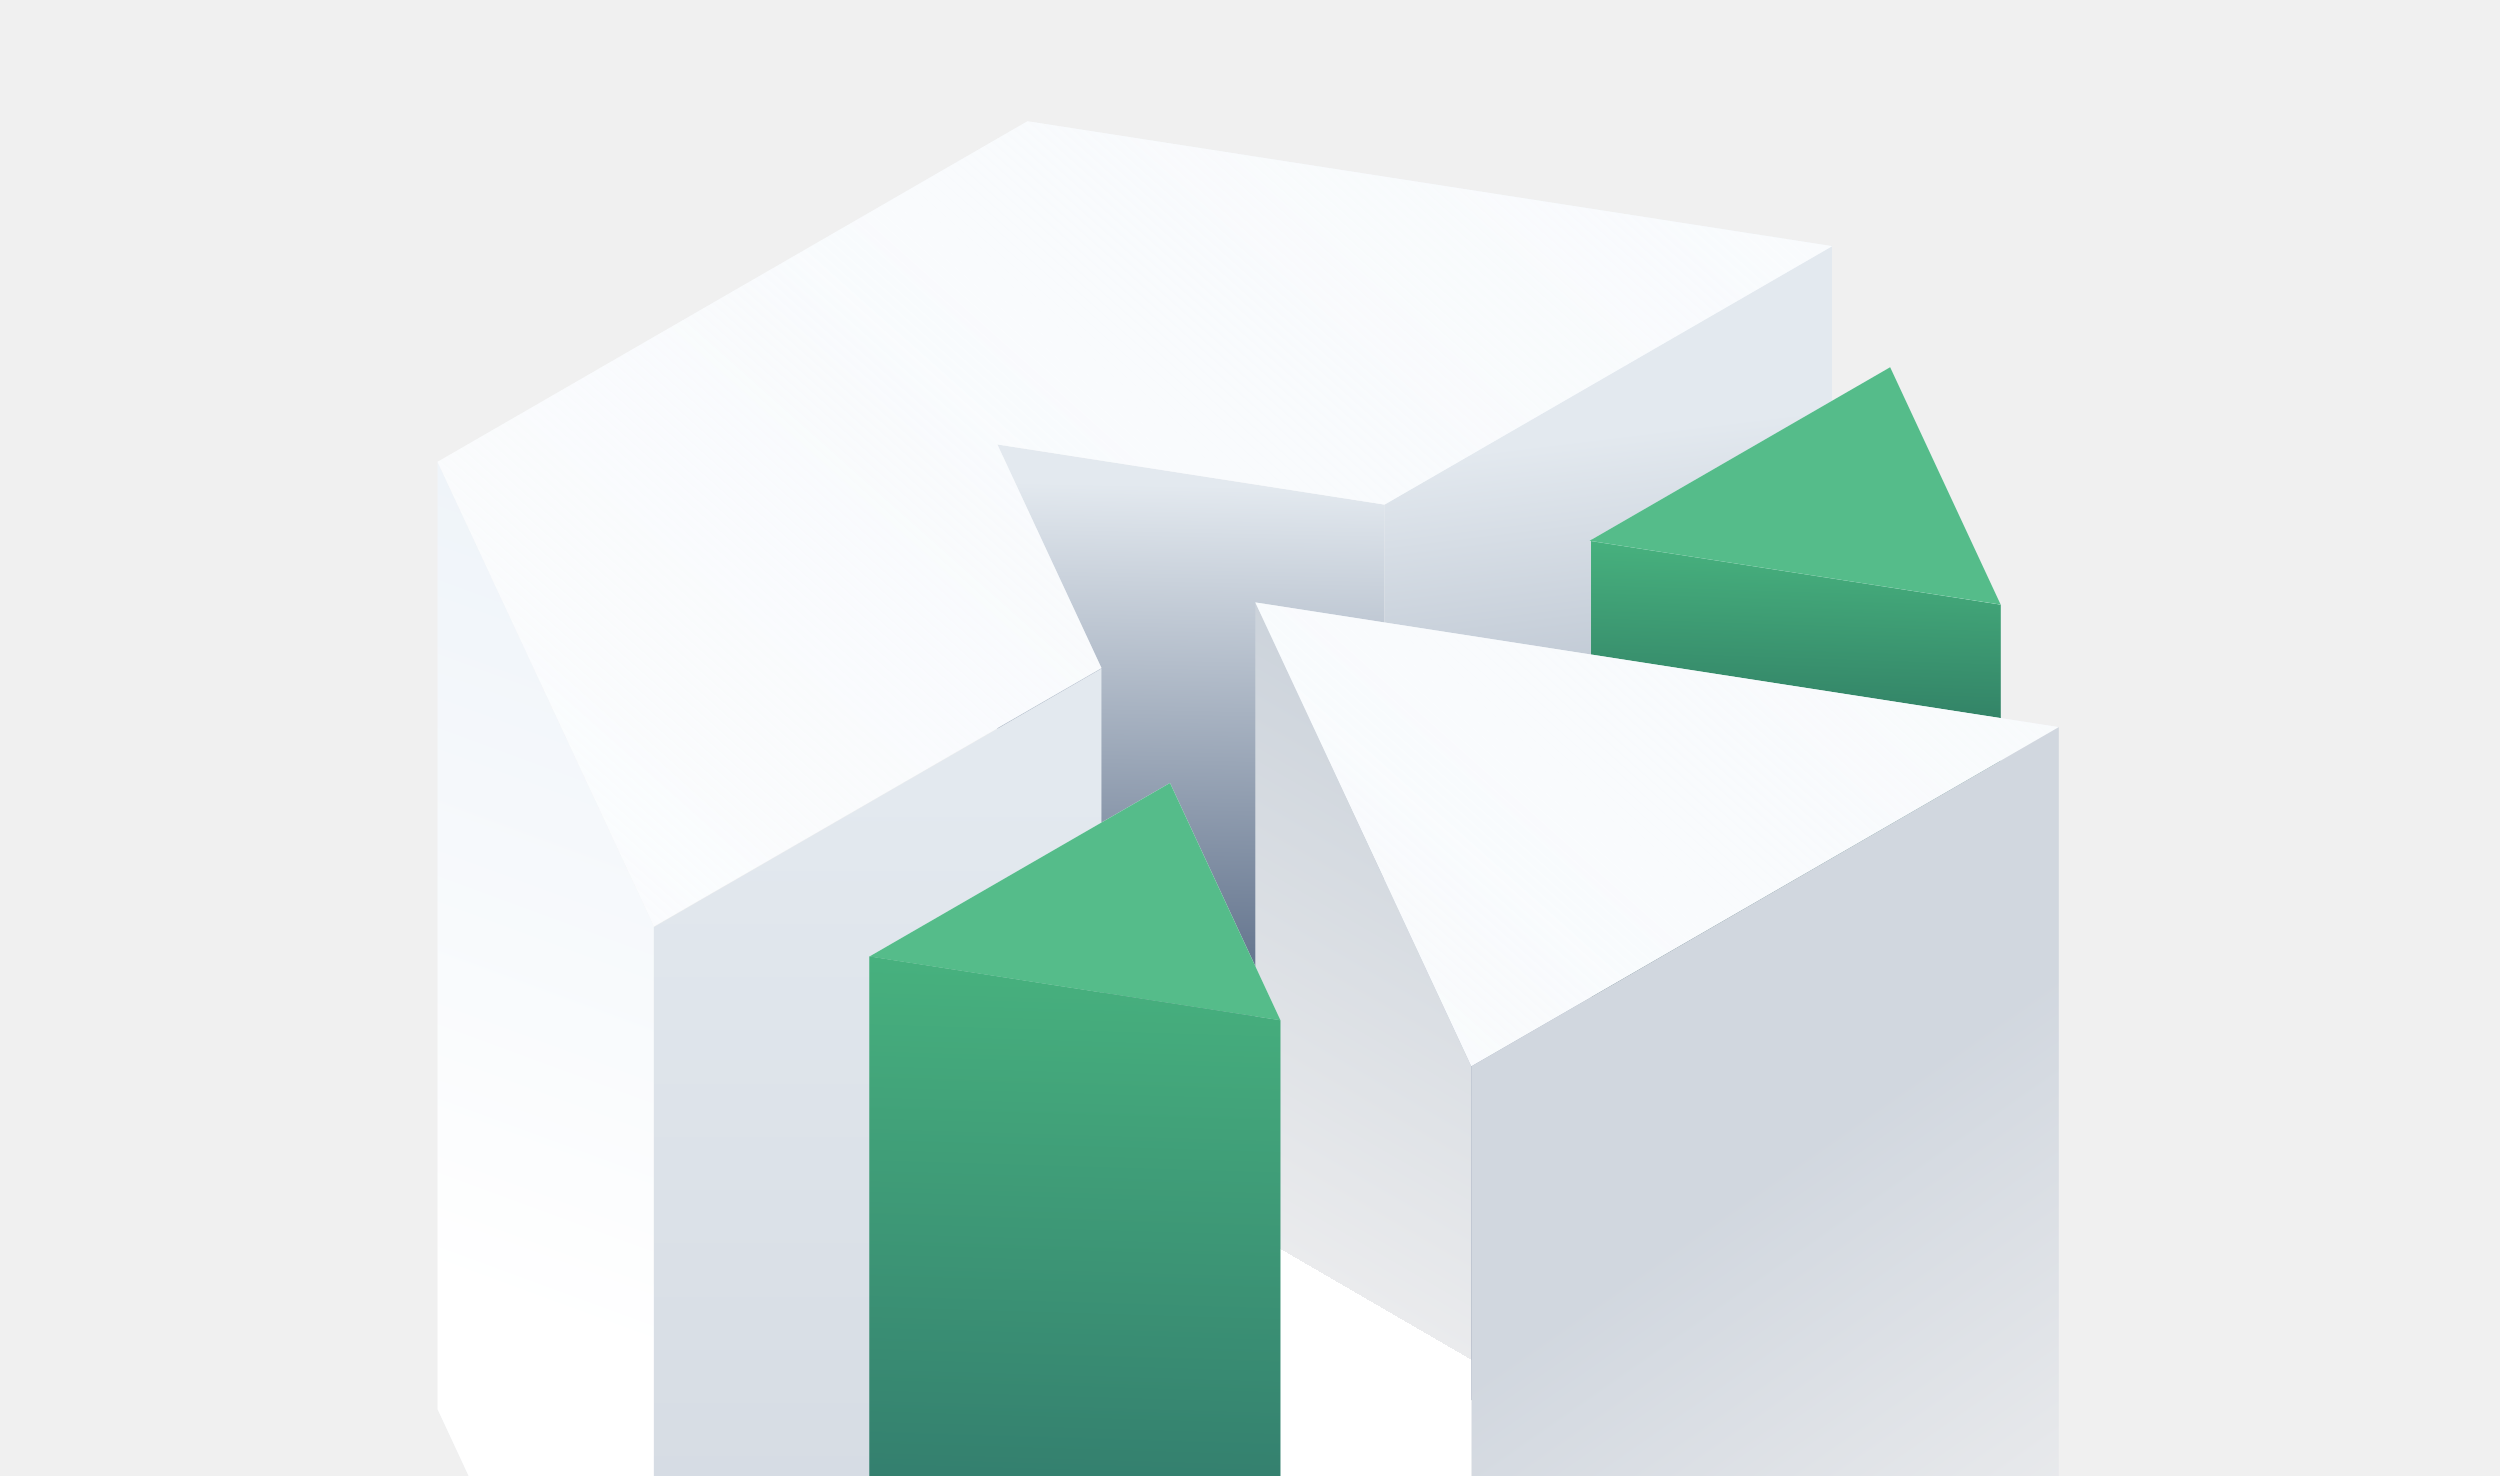
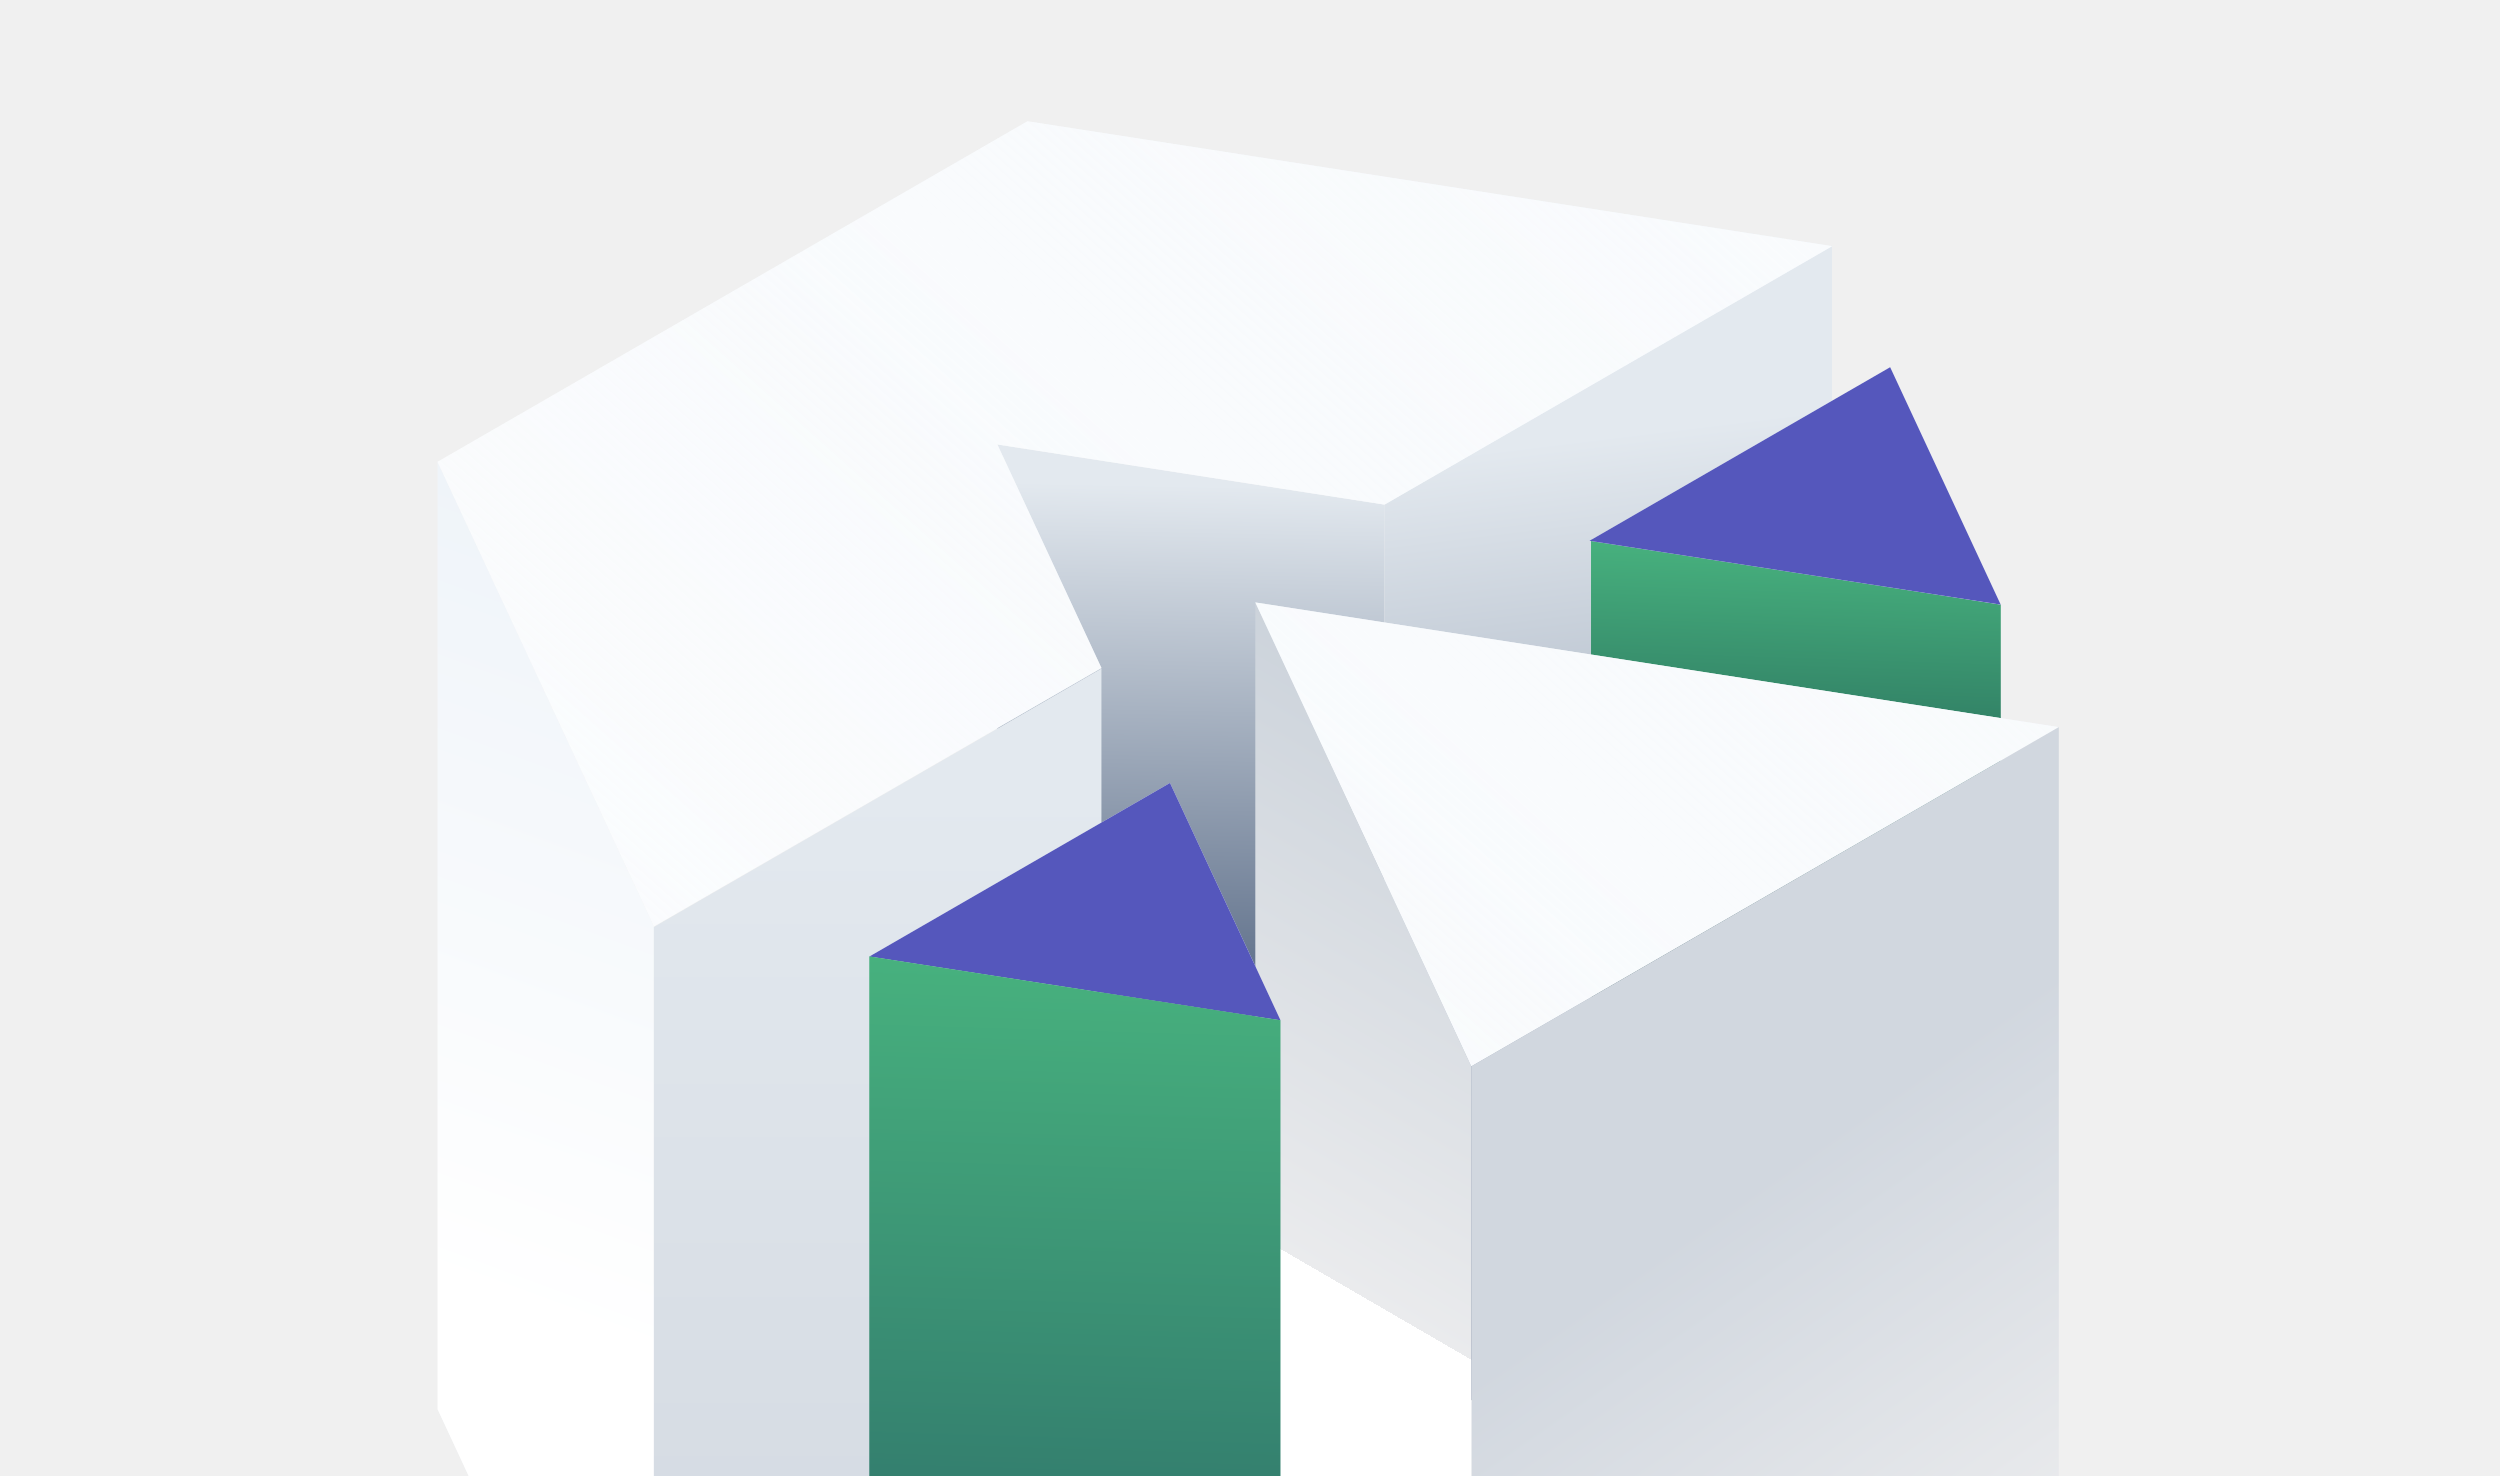
<svg xmlns="http://www.w3.org/2000/svg" width="288" height="170" viewBox="0 0 288 170" fill="none">
  <g clip-path="url(#clip0_5074_6249)">
    <path fill-rule="evenodd" clip-rule="evenodd" d="M211.064 137.477L118.361 123.09L50.406 162.324L75.329 215.844L126.888 186.076L114.897 160.323L159.503 167.246L211.064 137.477ZM217.745 151.423L230.482 178.777L183.103 171.423L217.745 151.423ZM134.784 199.315L147.52 226.669L100.14 219.317L134.784 199.315ZM169.496 231.96L144.612 178.52L237.173 192.887L169.496 231.96Z" fill="#F9FBFD" />
    <path d="M50.406 53.192L75.325 106.708L75.325 215.824L50.406 162.309L50.406 53.192Z" fill="url(#paint0_linear_5074_6249)" />
    <path d="M114.9 51.202L159.487 58.137L159.487 167.253L114.9 160.318L114.9 51.202Z" fill="url(#paint1_linear_5074_6249)" />
    <rect width="59.536" height="109.028" transform="matrix(0.866025 -0.5 2.20305e-08 1 75.325 106.791)" fill="url(#paint2_linear_5074_6249)" />
    <rect width="59.536" height="109.028" transform="matrix(0.866025 -0.5 2.20305e-08 1 159.487 58.0625)" fill="url(#paint3_linear_5074_6249)" />
    <path d="M144.611 69.403L169.53 122.919L169.53 232.035L144.611 178.52L144.611 69.403Z" fill="url(#paint4_linear_5074_6249)" />
    <path d="M183.284 62.168L230.491 69.638L230.491 178.844L183.284 171.374L183.284 62.168Z" fill="url(#paint5_linear_5074_6249)" />
    <path fill-rule="evenodd" clip-rule="evenodd" d="M211.064 28.357L118.361 13.97L50.406 53.203L75.329 106.724L126.888 76.956L114.897 51.203L159.503 58.126L211.064 28.357ZM217.745 42.303L230.482 69.657L183.103 62.303L217.745 42.303ZM134.784 90.195L147.52 117.549L100.14 110.197L134.784 90.195ZM169.496 122.84L144.612 69.4L237.173 83.767L169.496 122.84Z" fill="url(#paint6_linear_5074_6249)" />
    <path fill-rule="evenodd" clip-rule="evenodd" d="M118.361 13.97L211.064 28.357L159.503 58.126L114.897 51.203L126.888 76.956L75.329 106.724L50.406 53.203L118.361 13.97ZM169.496 122.84L144.612 69.4L237.173 83.767L169.496 122.84Z" fill="url(#paint7_linear_5074_6249)" />
-     <path fill-rule="evenodd" clip-rule="evenodd" d="M147.521 117.547L134.784 90.193L100.14 110.195L147.521 117.547Z" fill="#55BC8A" />
-     <path fill-rule="evenodd" clip-rule="evenodd" d="M230.481 69.655L217.745 42.301L183.103 62.302L230.481 69.655Z" fill="#55BC8A" />
+     <path fill-rule="evenodd" clip-rule="evenodd" d="M147.521 117.547L134.784 90.193L100.14 110.195L147.521 117.547Z" fill="#5557bc" />
+     <path fill-rule="evenodd" clip-rule="evenodd" d="M230.481 69.655L217.745 42.301L183.103 62.302L230.481 69.655Z" fill="#5557bc" />
    <rect width="78.109" height="109.206" transform="matrix(0.866025 -0.5 2.20305e-08 1 169.53 122.817)" fill="url(#paint8_linear_5074_6249)" />
    <path d="M100.14 110.174L147.511 117.533L147.511 226.685L100.14 219.38L100.14 110.174Z" fill="url(#paint9_linear_5074_6249)" />
  </g>
  <defs>
    <linearGradient id="paint0_linear_5074_6249" x1="48.384" y1="53.217" x2="-1.093" y2="187.712" gradientUnits="userSpaceOnUse">
      <stop stop-color="#EFF4F9" />
      <stop offset="0.615" stop-color="white" />
    </linearGradient>
    <linearGradient id="paint1_linear_5074_6249" x1="139.256" y1="55.944" x2="137.193" y2="163.585" gradientUnits="userSpaceOnUse">
      <stop stop-color="#E3E9EF" />
      <stop offset="0.536" stop-color="#5F708A" />
    </linearGradient>
    <linearGradient id="paint2_linear_5074_6249" x1="29.768" y1="-0.826" x2="-14.407" y2="87.525" gradientUnits="userSpaceOnUse">
      <stop stop-color="#E3E9EF" />
      <stop offset="1" stop-color="#D1D7DF" />
    </linearGradient>
    <linearGradient id="paint3_linear_5074_6249" x1="32.523" y1="8.086" x2="-33.962" y2="176.642" gradientUnits="userSpaceOnUse">
      <stop stop-color="#E3E9EF" />
      <stop offset="0.536" stop-color="#5F708A" />
    </linearGradient>
    <linearGradient id="paint4_linear_5074_6249" x1="147.318" y1="70.85" x2="115.655" y2="125.391" gradientUnits="userSpaceOnUse">
      <stop stop-color="#CCD3DB" />
      <stop offset="1" stop-color="#EAEBED" />
      <stop offset="1" stop-color="white" />
    </linearGradient>
    <linearGradient id="paint5_linear_5074_6249" x1="183.284" y1="62.168" x2="178.389" y2="213.106" gradientUnits="userSpaceOnUse">
      <stop stop-color="#47B17E" />
      <stop offset="0.315" stop-color="#154045" />
    </linearGradient>
    <linearGradient id="paint6_linear_5074_6249" x1="212.179" y1="29.001" x2="58.748" y2="201.401" gradientUnits="userSpaceOnUse">
      <stop stop-color="#EFF4F9" />
      <stop offset="1" stop-color="white" />
    </linearGradient>
    <linearGradient id="paint7_linear_5074_6249" x1="212.179" y1="29.001" x2="58.748" y2="201.401" gradientUnits="userSpaceOnUse">
      <stop stop-color="#F9FBFD" />
      <stop offset="1" stop-color="white" stop-opacity="0" />
    </linearGradient>
    <linearGradient id="paint8_linear_5074_6249" x1="-1.14255e-05" y1="36.46" x2="6.641" y2="99.454" gradientUnits="userSpaceOnUse">
      <stop stop-color="#D1D7DF" />
      <stop offset="1" stop-color="#EAEBED" />
      <stop offset="1" stop-color="#D8DEE5" />
    </linearGradient>
    <linearGradient id="paint9_linear_5074_6249" x1="100.14" y1="110.174" x2="95.61" y2="261.06" gradientUnits="userSpaceOnUse">
      <stop stop-color="#47B17E" />
      <stop offset="0.662" stop-color="#275E64" />
    </linearGradient>
    <clipPath id="clip0_5074_6249">
      <rect width="248" height="248" fill="white" transform="translate(20 -19)" />
    </clipPath>
  </defs>
</svg>
